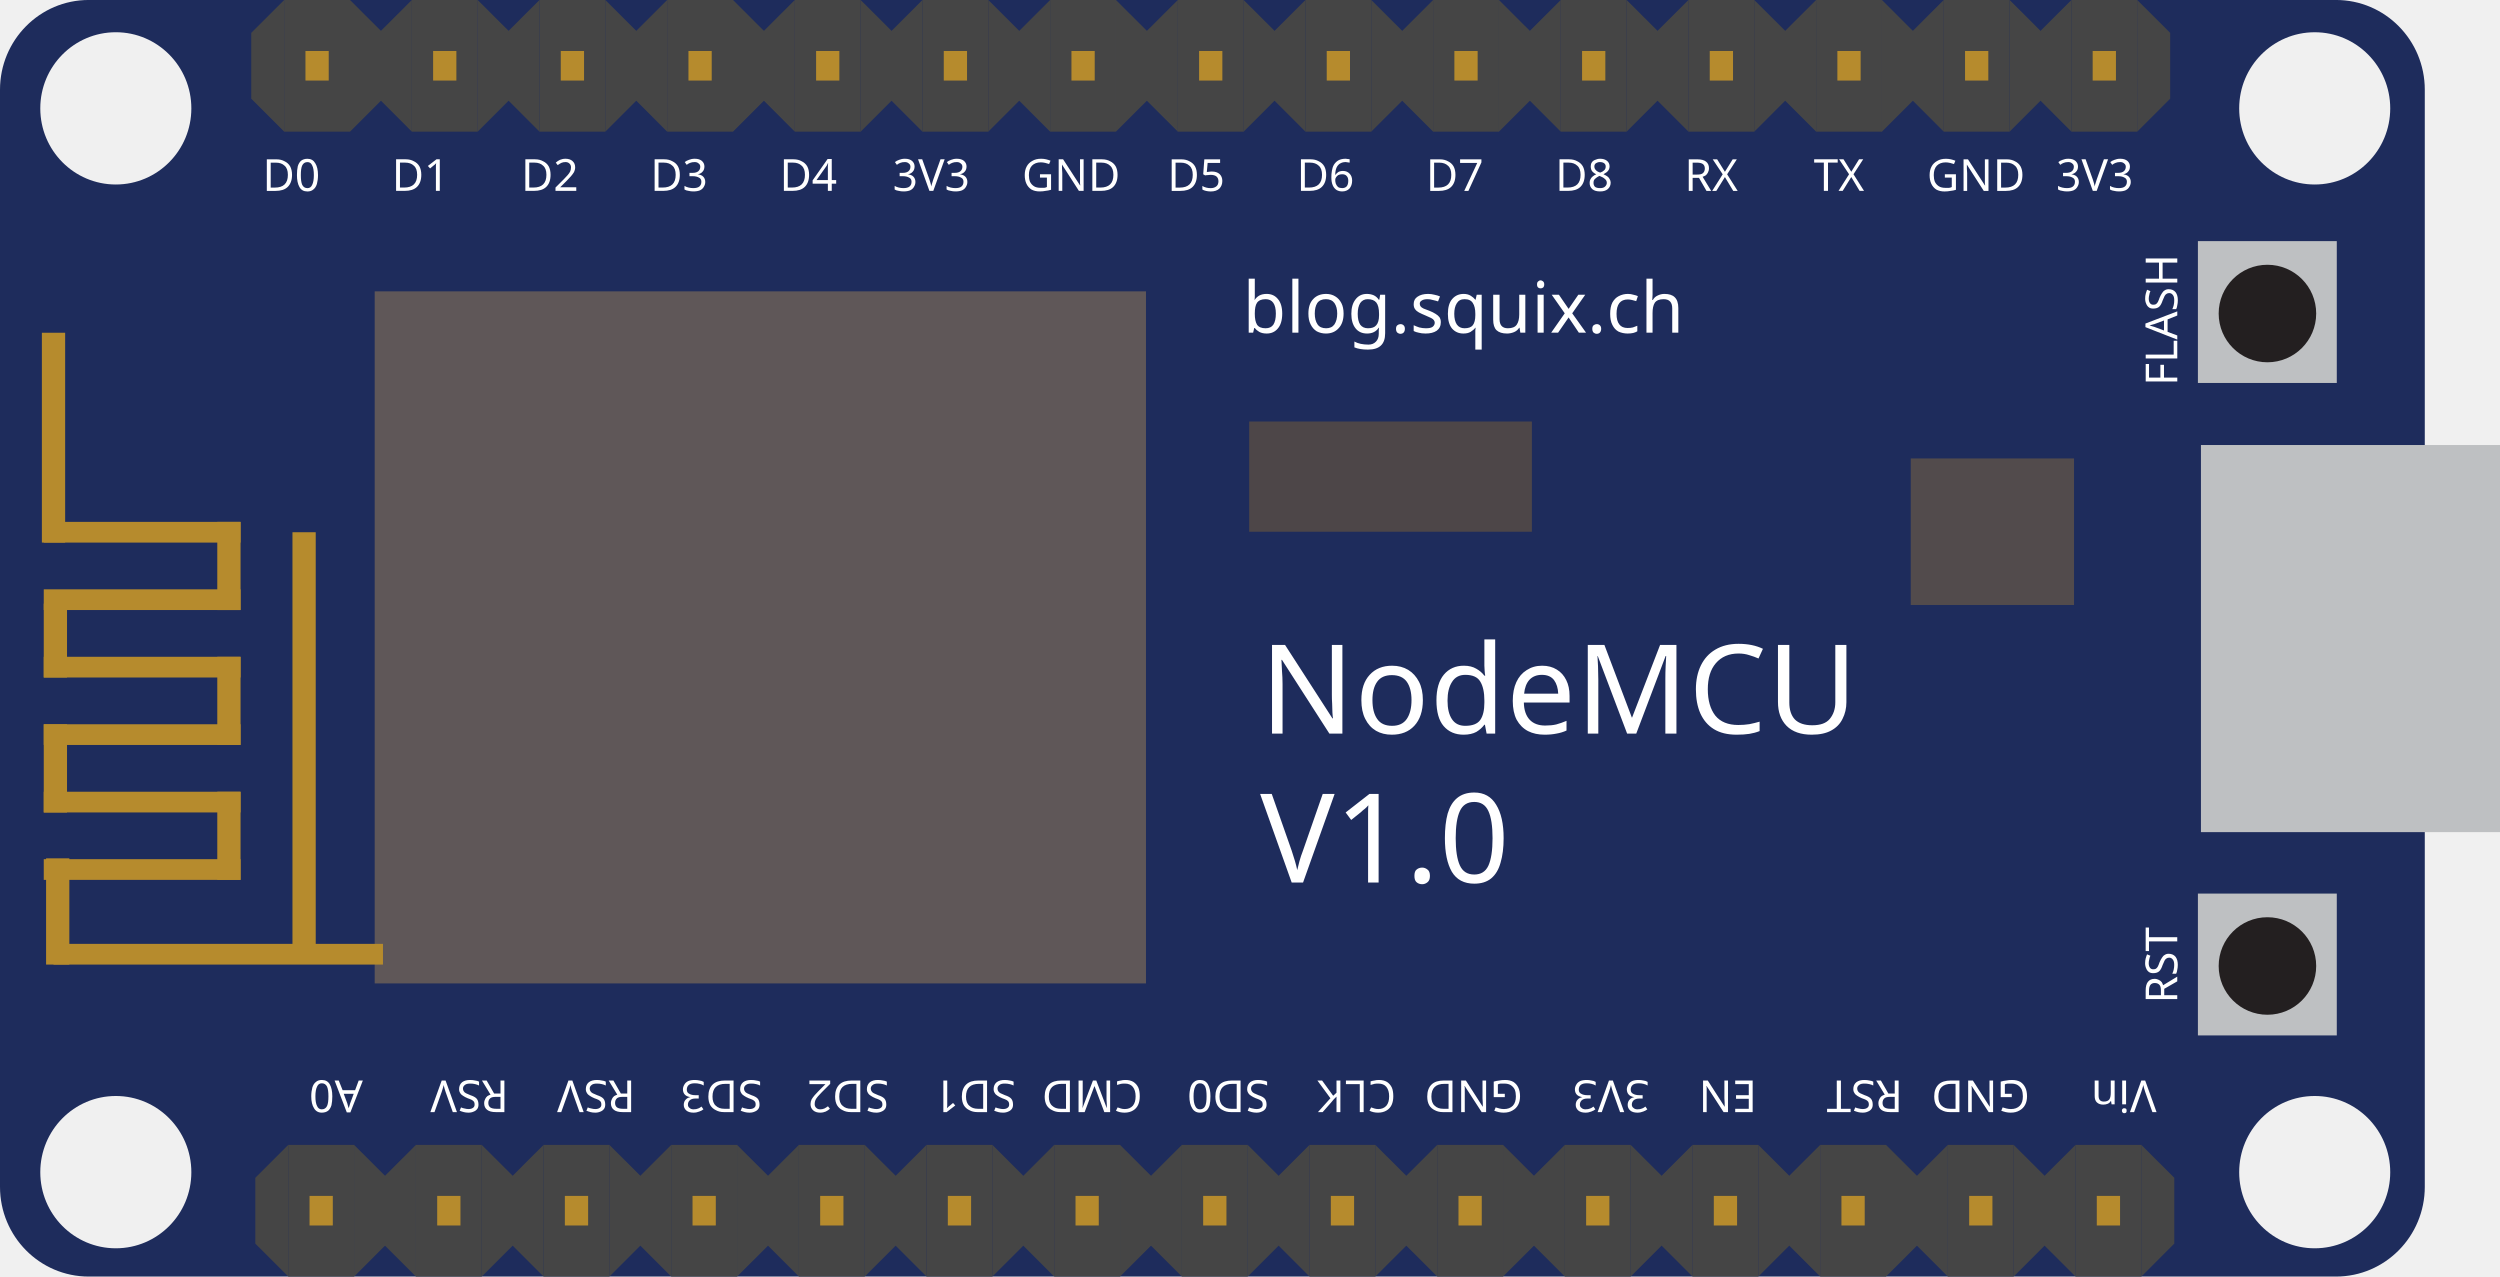
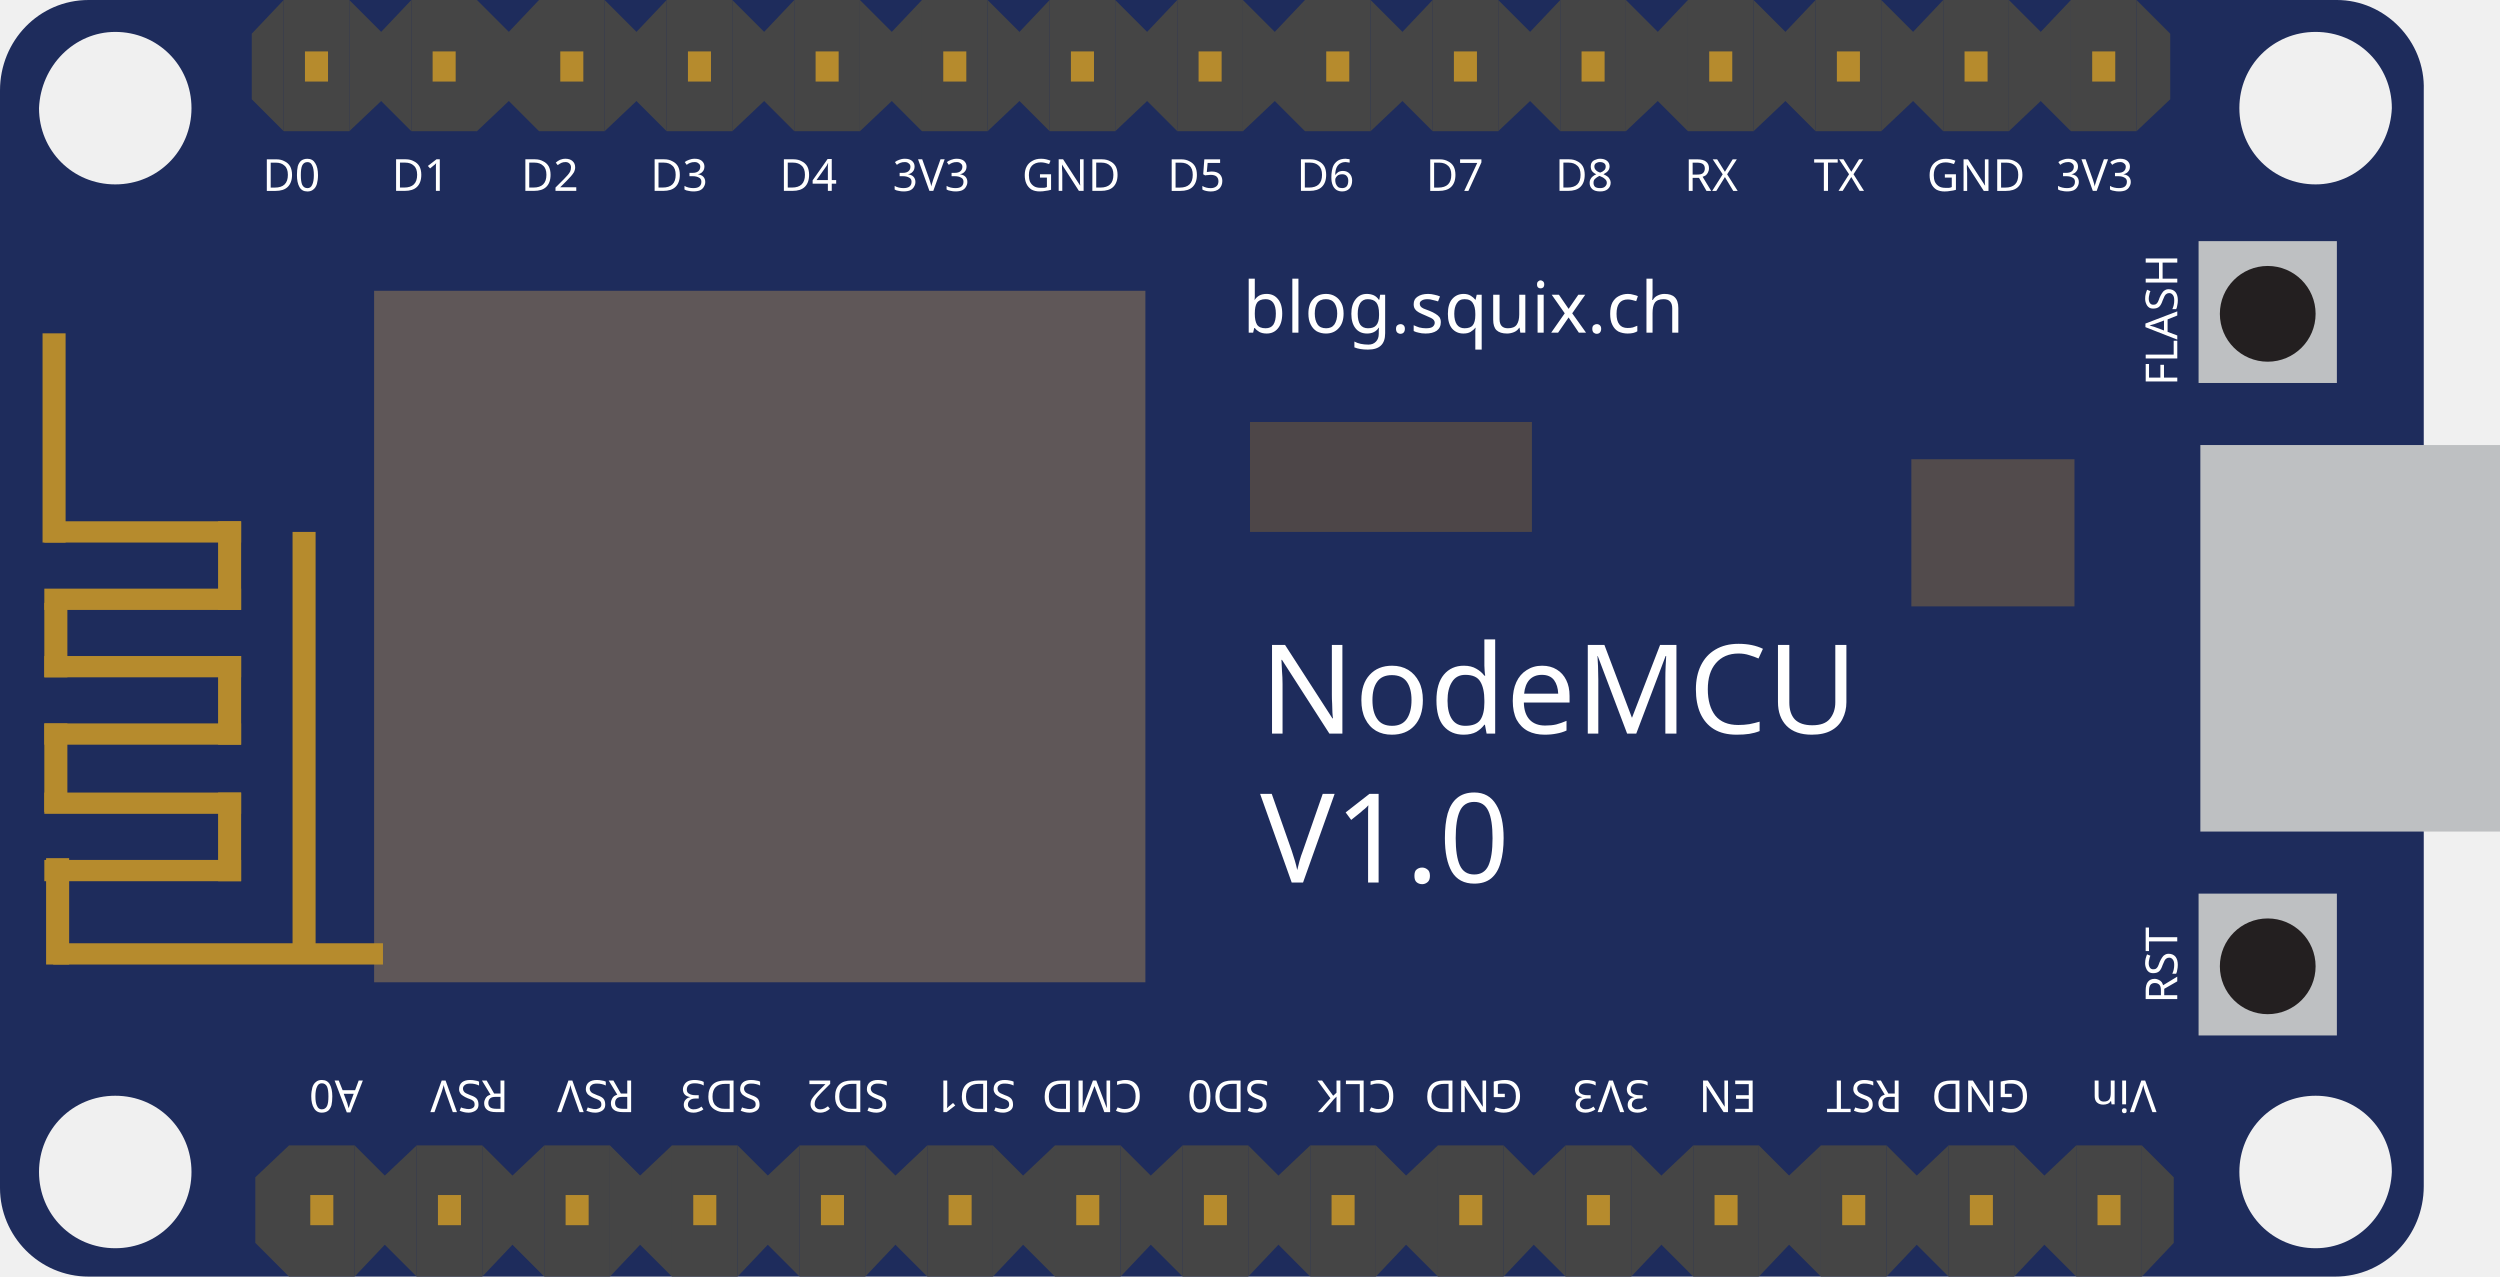
- <svg xmlns="http://www.w3.org/2000/svg" version="1.1" id="Layer_1" x="0px" y="0px" width="141px" height="72px" viewBox="0 0 141 72" enable-background="new 0 0 141 72" xml:space="preserve">
+ <svg xmlns="http://www.w3.org/2000/svg" version="1.1" id="Layer_1" x="0px" y="0px" viewBox="0 0 141 72" style="enable-background:new 0 0 141 72;" xml:space="preserve">
+   <style type="text/css">
+ 	.st0{fill:#1E2C5C;}
+ 	.st1{fill:#454545;}
+ 	.st2{fill:#B68B2D;}
+ 	.st3{fill:#FFFFFF;}
+ 	.st4{font-family:'ArialMT';}
+ 	.st5{font-size:2.5px;}
+ 	.st6{fill:#BEC0C2;}
+ 	.st7{fill:#231F20;}
+ 	.st8{fill:#5F5758;}
+ 	.st9{fill:#524B4C;}
+ 	.st10{fill:#4D4648;}
+ 	.st11{font-size:7px;}
+ 	.st12{font-size:4px;}
+ </style>
  <g>
-     <path fill="#1E2C5C" d="M131.751-0.001H5.004C2.24-0.001,0,2.265,0,5.062v61.874c0,2.795,2.24,5.062,5.004,5.062h126.747   c2.765,0,5.007-2.268,5.007-5.062V5.061C136.758,2.265,134.516-0.001,131.751-0.001z M6.533,1.818c2.352,0,4.259,1.924,4.259,4.295   c0,2.37-1.905,4.293-4.259,4.293c-2.355,0-4.261-1.922-4.261-4.293C2.272,3.743,4.178,1.818,6.533,1.818z M6.533,70.404   c-2.355,0-4.261-1.92-4.261-4.291c0-2.373,1.905-4.299,4.261-4.299c2.352,0,4.259,1.926,4.259,4.299   C10.792,68.484,8.885,70.404,6.533,70.404z M130.55,70.404c-2.354,0-4.26-1.92-4.26-4.291c0-2.373,1.905-4.299,4.26-4.299   c2.353,0,4.259,1.926,4.259,4.299C134.809,68.484,132.902,70.404,130.55,70.404z M130.55,10.406c-2.354,0-4.26-1.923-4.26-4.293   c0-2.37,1.905-4.294,4.26-4.294c2.353,0,4.259,1.923,4.259,4.294C134.809,8.482,132.902,10.406,130.55,10.406z" />
-     <rect x="16.258" y="64.572" fill="#454545" width="3.713" height="7.428" />
-     <polygon fill="#454545" points="14.4,66.428 16.258,64.572 16.258,71.998 14.4,70.141  " />
-     <polygon fill="#454545" points="19.97,64.572 21.829,66.428 21.829,70.141 19.97,71.998  " />
-     <rect x="17.458" y="67.449" fill="#B68B2D" width="1.312" height="1.668" />
-     <rect x="23.458" y="64.572" fill="#454545" width="3.713" height="7.428" />
-     <polygon fill="#454545" points="21.6,66.428 23.458,64.572 23.458,71.998 21.6,70.141  " />
-     <polygon fill="#454545" points="27.17,64.572 29.029,66.428 29.029,70.141 27.17,71.998  " />
-     <rect x="24.658" y="67.449" fill="#B68B2D" width="1.312" height="1.668" />
-     <rect x="30.658" y="64.572" fill="#454545" width="3.713" height="7.428" />
-     <polygon fill="#454545" points="28.8,66.428 30.658,64.572 30.658,71.998 28.8,70.141  " />
-     <polygon fill="#454545" points="34.37,64.572 36.229,66.428 36.229,70.141 34.37,71.998  " />
-     <rect x="31.858" y="67.449" fill="#B68B2D" width="1.312" height="1.668" />
-     <rect x="37.858" y="64.572" fill="#454545" width="3.713" height="7.428" />
-     <polygon fill="#454545" points="36,66.428 37.858,64.572 37.858,71.998 36,70.141  " />
-     <polygon fill="#454545" points="41.57,64.572 43.429,66.428 43.429,70.141 41.57,71.998  " />
-     <rect x="39.059" y="67.449" fill="#B68B2D" width="1.312" height="1.668" />
-     <rect x="45.058" y="64.572" fill="#454545" width="3.713" height="7.428" />
-     <polygon fill="#454545" points="43.2,66.428 45.058,64.572 45.058,71.998 43.2,70.141  " />
-     <polygon fill="#454545" points="48.77,64.572 50.629,66.428 50.629,70.141 48.77,71.998  " />
-     <rect x="46.258" y="67.449" fill="#B68B2D" width="1.312" height="1.668" />
-     <rect x="52.258" y="64.572" fill="#454545" width="3.713" height="7.428" />
-     <polygon fill="#454545" points="50.4,66.428 52.258,64.572 52.258,71.998 50.4,70.141  " />
-     <polygon fill="#454545" points="55.97,64.572 57.829,66.428 57.829,70.141 55.97,71.998  " />
-     <rect x="53.458" y="67.449" fill="#B68B2D" width="1.312" height="1.668" />
-     <rect x="59.458" y="64.572" fill="#454545" width="3.713" height="7.428" />
-     <polygon fill="#454545" points="57.601,66.428 59.458,64.572 59.458,71.998 57.601,70.141  " />
-     <polygon fill="#454545" points="63.17,64.572 65.029,66.428 65.029,70.141 63.17,71.998  " />
-     <rect x="60.659" y="67.449" fill="#B68B2D" width="1.312" height="1.668" />
-     <rect x="66.659" y="64.572" fill="#454545" width="3.713" height="7.428" />
-     <polygon fill="#454545" points="64.801,66.428 66.659,64.572 66.659,71.998 64.801,70.141  " />
-     <polygon fill="#454545" points="70.371,64.572 72.229,66.428 72.229,70.141 70.371,71.998  " />
-     <rect x="67.859" y="67.449" fill="#B68B2D" width="1.312" height="1.668" />
-     <rect x="73.857" y="64.572" fill="#454545" width="3.713" height="7.428" />
-     <polygon fill="#454545" points="72,66.428 73.857,64.572 73.857,71.998 72,70.141  " />
-     <polygon fill="#454545" points="77.568,64.572 79.43,66.428 79.43,70.141 77.568,71.998  " />
-     <rect x="75.059" y="67.449" fill="#B68B2D" width="1.312" height="1.668" />
-     <rect x="81.059" y="64.572" fill="#454545" width="3.713" height="7.428" />
-     <polygon fill="#454545" points="79.2,66.428 81.059,64.572 81.059,71.998 79.2,70.141  " />
-     <polygon fill="#454545" points="84.771,64.572 86.63,66.428 86.63,70.141 84.771,71.998  " />
-     <rect x="82.259" y="67.449" fill="#B68B2D" width="1.312" height="1.668" />
-     <rect x="88.259" y="64.572" fill="#454545" width="3.714" height="7.428" />
-     <polygon fill="#454545" points="86.4,66.428 88.259,64.572 88.259,71.998 86.4,70.141  " />
-     <polygon fill="#454545" points="91.971,64.572 93.829,66.428 93.829,70.141 91.971,71.998  " />
-     <rect x="89.458" y="67.449" fill="#B68B2D" width="1.312" height="1.668" />
-     <rect x="95.458" y="64.572" fill="#454545" width="3.713" height="7.428" />
-     <polygon fill="#454545" points="93.602,66.428 95.458,64.572 95.458,71.998 93.602,70.141  " />
-     <polygon fill="#454545" points="99.171,64.572 101.029,66.428 101.029,70.141 99.171,71.998  " />
-     <rect x="96.659" y="67.449" fill="#B68B2D" width="1.312" height="1.668" />
-     <rect x="102.659" y="64.572" fill="#454545" width="3.713" height="7.428" />
-     <polygon fill="#454545" points="100.8,66.428 102.659,64.572 102.659,71.998 100.8,70.141  " />
-     <polygon fill="#454545" points="106.37,64.572 108.229,66.428 108.229,70.141 106.37,71.998  " />
-     <rect x="103.857" y="67.449" fill="#B68B2D" width="1.312" height="1.668" />
-     <rect x="109.857" y="64.572" fill="#454545" width="3.713" height="7.428" />
-     <polygon fill="#454545" points="108.001,66.428 109.857,64.572 109.857,71.998 108.001,70.141  " />
-     <polygon fill="#454545" points="113.57,64.572 115.43,66.428 115.43,70.141 113.57,71.998  " />
-     <rect x="111.061" y="67.449" fill="#B68B2D" width="1.312" height="1.668" />
-     <rect x="117.061" y="64.572" fill="#454545" width="3.713" height="7.428" />
-     <polygon fill="#454545" points="115.2,66.428 117.061,64.572 117.061,71.998 115.2,70.141  " />
-     <polygon fill="#454545" points="120.771,64.572 122.63,66.428 122.63,70.141 120.771,71.998  " />
-     <rect x="118.259" y="67.449" fill="#B68B2D" width="1.312" height="1.668" />
-     <rect x="16.028" y="-0.001" fill="#454545" width="3.713" height="7.427" />
-     <polygon fill="#454545" points="14.17,1.854 16.028,-0.001 16.028,7.425 14.17,5.566  " />
-     <polygon fill="#454545" points="19.74,-0.001 21.599,1.854 21.599,5.566 19.74,7.425  " />
-     <rect x="17.228" y="2.875" fill="#B68B2D" width="1.312" height="1.668" />
-     <rect x="23.228" y="-0.001" fill="#454545" width="3.713" height="7.427" />
-     <polygon fill="#454545" points="21.37,1.854 23.228,-0.001 23.228,7.425 21.37,5.566  " />
-     <polygon fill="#454545" points="26.94,-0.001 28.799,1.854 28.799,5.566 26.94,7.425  " />
-     <rect x="24.428" y="2.875" fill="#B68B2D" width="1.312" height="1.668" />
-     <rect x="30.428" y="-0.001" fill="#454545" width="3.713" height="7.427" />
-     <polygon fill="#454545" points="28.57,1.854 30.428,-0.001 30.428,7.425 28.57,5.566  " />
-     <polygon fill="#454545" points="34.14,-0.001 35.999,1.854 35.999,5.566 34.14,7.425  " />
-     <rect x="31.628" y="2.875" fill="#B68B2D" width="1.312" height="1.668" />
-     <rect x="37.628" y="-0.001" fill="#454545" width="3.713" height="7.427" />
-     <polygon fill="#454545" points="35.771,1.854 37.628,-0.001 37.628,7.425 35.771,5.566  " />
-     <polygon fill="#454545" points="41.34,-0.001 43.199,1.854 43.199,5.566 41.34,7.425  " />
-     <rect x="38.829" y="2.875" fill="#B68B2D" width="1.312" height="1.668" />
-     <rect x="44.828" y="-0.001" fill="#454545" width="3.713" height="7.427" />
-     <polygon fill="#454545" points="42.97,1.854 44.828,-0.001 44.828,7.425 42.97,5.566  " />
-     <polygon fill="#454545" points="48.54,-0.001 50.399,1.854 50.399,5.566 48.54,7.425  " />
-     <rect x="46.028" y="2.875" fill="#B68B2D" width="1.312" height="1.668" />
-     <rect x="52.028" y="-0.001" fill="#454545" width="3.713" height="7.427" />
-     <polygon fill="#454545" points="50.17,1.854 52.028,-0.001 52.028,7.425 50.17,5.566  " />
-     <polygon fill="#454545" points="55.74,-0.001 57.599,1.854 57.599,5.566 55.74,7.425  " />
-     <rect x="53.229" y="2.875" fill="#B68B2D" width="1.312" height="1.668" />
-     <rect x="59.229" y="-0.001" fill="#454545" width="3.712" height="7.427" />
-     <polygon fill="#454545" points="57.371,1.854 59.229,-0.001 59.229,7.425 57.371,5.566  " />
-     <polygon fill="#454545" points="62.939,-0.001 64.799,1.854 64.799,5.566 62.939,7.425  " />
-     <rect x="60.43" y="2.875" fill="#B68B2D" width="1.312" height="1.668" />
-     <rect x="66.43" y="-0.001" fill="#454545" width="3.713" height="7.427" />
-     <polygon fill="#454545" points="64.57,1.854 66.43,-0.001 66.43,7.425 64.57,5.566  " />
-     <polygon fill="#454545" points="70.141,-0.001 71.999,1.854 71.999,5.566 70.141,7.425  " />
-     <rect x="67.629" y="2.875" fill="#B68B2D" width="1.312" height="1.668" />
-     <rect x="73.628" y="-0.001" fill="#454545" width="3.713" height="7.427" />
-     <polygon fill="#454545" points="71.771,1.854 73.628,-0.001 73.628,7.425 71.771,5.566  " />
-     <polygon fill="#454545" points="77.34,-0.001 79.197,1.854 79.197,5.566 77.34,7.425  " />
-     <rect x="74.828" y="2.875" fill="#B68B2D" width="1.312" height="1.668" />
-     <rect x="80.828" y="-0.001" fill="#454545" width="3.713" height="7.427" />
-     <polygon fill="#454545" points="78.971,1.854 80.828,-0.001 80.828,7.425 78.971,5.566  " />
-     <polygon fill="#454545" points="84.54,-0.001 86.398,1.854 86.398,5.566 84.54,7.425  " />
-     <rect x="82.027" y="2.875" fill="#B68B2D" width="1.312" height="1.668" />
-     <rect x="88.027" y="-0.001" fill="#454545" width="3.714" height="7.427" />
-     <polygon fill="#454545" points="86.171,1.854 88.027,-0.001 88.027,7.425 86.171,5.566  " />
-     <polygon fill="#454545" points="91.74,-0.001 93.6,1.854 93.6,5.566 91.74,7.425  " />
-     <rect x="89.229" y="2.875" fill="#B68B2D" width="1.312" height="1.668" />
-     <rect x="95.229" y="-0.001" fill="#454545" width="3.713" height="7.427" />
-     <polygon fill="#454545" points="93.37,1.854 95.229,-0.001 95.229,7.425 93.37,5.566  " />
-     <polygon fill="#454545" points="98.939,-0.001 100.8,1.854 100.8,5.566 98.939,7.425  " />
-     <rect x="96.43" y="2.875" fill="#B68B2D" width="1.312" height="1.668" />
-     <rect x="102.43" y="-0.001" fill="#454545" width="3.713" height="7.427" />
-     <polygon fill="#454545" points="100.57,1.854 102.43,-0.001 102.43,7.425 100.57,5.566  " />
-     <polygon fill="#454545" points="106.141,-0.001 107.999,1.854 107.999,5.566 106.141,7.425  " />
-     <rect x="103.628" y="2.875" fill="#B68B2D" width="1.312" height="1.668" />
-     <rect x="109.628" y="-0.001" fill="#454545" width="3.713" height="7.427" />
-     <polygon fill="#454545" points="107.771,1.854 109.628,-0.001 109.628,7.425 107.771,5.566  " />
-     <polygon fill="#454545" points="113.341,-0.001 115.199,1.854 115.199,5.566 113.341,7.425  " />
-     <rect x="110.829" y="2.875" fill="#B68B2D" width="1.312" height="1.668" />
-     <rect x="116.829" y="-0.001" fill="#454545" width="3.713" height="7.427" />
-     <polygon fill="#454545" points="114.971,1.854 116.829,-0.001 116.829,7.425 114.971,5.566  " />
-     <polygon fill="#454545" points="120.54,-0.001 122.398,1.854 122.398,5.566 120.54,7.425  " />
-     <rect x="118.027" y="2.875" fill="#B68B2D" width="1.312" height="1.668" />
-     <text transform="matrix(1 0 0 1 14.7988 10.7676)" fill="#FFFFFF" font-family="'OCRA'" font-size="2.5">D0</text>
-     <text transform="matrix(1 0 0 1 22.0894 10.7656)" fill="#FFFFFF" font-family="'OCRA'" font-size="2.5">D1</text>
-     <text transform="matrix(1 0 0 1 29.3804 10.7656)" fill="#FFFFFF" font-family="'OCRA'" font-size="2.5">D2</text>
-     <text transform="matrix(1 0 0 1 36.6709 10.7656)" fill="#FFFFFF" font-family="'OCRA'" font-size="2.5">D3</text>
-     <text transform="matrix(1 0 0 1 43.9614 10.7656)" fill="#FFFFFF" font-family="'OCRA'" font-size="2.5">D4</text>
-     <text transform="matrix(1 0 0 1 50.3486 10.7656)" fill="#FFFFFF" font-family="'OCRA'" font-size="2.5">3V3</text>
-     <text transform="matrix(1 0 0 1 57.6392 10.7656)" fill="#FFFFFF" font-family="'OCRA'" font-size="2.5">GND</text>
-     <text transform="matrix(1 0 0 1 65.8335 10.7676)" fill="#FFFFFF" font-family="'OCRA'" font-size="2.5">D5</text>
-     <text transform="matrix(1 0 0 1 73.124 10.7656)" fill="#FFFFFF" font-family="'OCRA'" font-size="2.5">D6</text>
-     <text transform="matrix(1 0 0 1 80.415 10.7676)" fill="#FFFFFF" font-family="'OCRA'" font-size="2.5">D7</text>
-     <text transform="matrix(1 0 0 1 87.7061 10.7656)" fill="#FFFFFF" font-family="'OCRA'" font-size="2.5">D8</text>
-     <text transform="matrix(1 0 0 1 94.9961 10.7676)" fill="#FFFFFF" font-family="'OCRA'" font-size="2.5">RX</text>
-     <text transform="matrix(1 0 0 1 102.2871 10.7656)" fill="#FFFFFF" font-family="'OCRA'" font-size="2.5">TX</text>
-     <text transform="matrix(1 0 0 1 108.6738 10.7676)" fill="#FFFFFF" font-family="'OCRA'" font-size="2.5">GND</text>
-     <text transform="matrix(1 0 0 1 115.9648 10.7656)" fill="#FFFFFF" font-family="'OCRA'" font-size="2.5">3V3</text>
-     <text transform="matrix(-1 0 0 -1 121.6289 60.9414)" fill="#FFFFFF" font-family="'OCRA'" font-size="2.5">Vin</text>
-     <text transform="matrix(-1 0 0 -1 114.4805 60.9414)" fill="#FFFFFF" font-family="'OCRA'" font-size="2.5">GND</text>
-     <text transform="matrix(-1 0 0 -1 107.332 60.9414)" fill="#FFFFFF" font-family="'OCRA'" font-size="2.5">RST</text>
-     <text transform="matrix(-1 0 0 -1 99.0996 60.9414)" fill="#FFFFFF" font-family="'OCRA'" font-size="2.5">EN</text>
-     <text transform="matrix(-1 0 0 -1 93.0352 60.9414)" fill="#FFFFFF" font-family="'OCRA'" font-size="2.5">3V3</text>
-     <text transform="matrix(-1 0 0 -1 85.8867 60.9414)" fill="#FFFFFF" font-family="'OCRA'" font-size="2.5">GND</text>
-     <text transform="matrix(-1 0 0 -1 78.7383 60.9414)" fill="#FFFFFF" font-family="'OCRA'" font-size="2.5">CLK</text>
-     <text transform="matrix(-1 0 0 -1 71.5898 60.9414)" fill="#FFFFFF" font-family="'OCRA'" font-size="2.5">SD0</text>
-     <text transform="matrix(-1 0 0 -1 64.4395 60.9414)" fill="#FFFFFF" font-family="'OCRA'" font-size="2.5">CMD</text>
-     <text transform="matrix(-1 0 0 -1 57.291 60.9414)" fill="#FFFFFF" font-family="'OCRA'" font-size="2.5">SD1</text>
-     <text transform="matrix(-1 0 0 -1 50.1426 60.9414)" fill="#FFFFFF" font-family="'OCRA'" font-size="2.5">SD2</text>
-     <text transform="matrix(-1 0 0 -1 42.9941 60.9414)" fill="#FFFFFF" font-family="'OCRA'" font-size="2.5">SD3</text>
-     <text transform="matrix(-1 0 0 -1 35.8457 60.9414)" fill="#FFFFFF" font-family="'OCRA'" font-size="2.5">RSV</text>
-     <text transform="matrix(-1 0 0 -1 28.6973 60.9414)" fill="#FFFFFF" font-family="'OCRA'" font-size="2.5">RSV</text>
-     <text transform="matrix(-1 0 0 -1 20.4648 60.9414)" fill="#FFFFFF" font-family="'OCRA'" font-size="2.5">A0</text>
-     <rect x="124.133" y="25.099" fill="#BEC0C2" width="17.333" height="21.833" />
-     <rect x="123.962" y="13.599" fill="#BEC0C2" width="7.833" height="8" />
-     <circle fill="#231F20" cx="127.883" cy="17.683" r="2.75" />
-     <rect x="123.962" y="50.398" fill="#BEC0C2" width="7.833" height="8" />
-     <circle fill="#231F20" cx="127.883" cy="54.482" r="2.75" />
-     <text transform="matrix(4.489659e-11 -1 1 4.489659e-11 122.7988 21.7637)" fill="#FFFFFF" font-family="'OCRA'" font-size="2.5">FLASH</text>
-     <text transform="matrix(4.489659e-11 -1 1 4.489659e-11 122.7969 56.5977)" fill="#FFFFFF" font-family="'OCRA'" font-size="2.5">RST</text>
-     <rect x="21.133" y="16.432" fill="#5F5758" width="43.5" height="39.033" />
-     <rect x="2.362" y="18.767" fill="#B68B2D" width="1.312" height="11.834" />
-     <rect x="2.468" y="29.434" fill="#B68B2D" width="11.099" height="1.168" />
-     <rect x="2.468" y="33.238" fill="#B68B2D" width="11.099" height="1.168" />
-     <rect x="2.468" y="37.043" fill="#B68B2D" width="11.099" height="1.168" />
-     <rect x="2.468" y="40.848" fill="#B68B2D" width="11.099" height="1.168" />
-     <rect x="2.468" y="44.654" fill="#B68B2D" width="11.099" height="1.168" />
-     <rect x="2.468" y="48.457" fill="#B68B2D" width="11.099" height="1.168" />
-     <rect x="12.255" y="29.434" fill="#B68B2D" width="1.312" height="4.973" />
-     <rect x="2.468" y="34.043" fill="#B68B2D" width="1.312" height="4.168" />
-     <rect x="12.255" y="37.043" fill="#B68B2D" width="1.312" height="4.973" />
-     <rect x="2.468" y="40.848" fill="#B68B2D" width="1.312" height="4.976" />
-     <rect x="12.255" y="44.654" fill="#B68B2D" width="1.312" height="4.973" />
-     <rect x="2.599" y="48.41" fill="#B68B2D" width="1.312" height="5.992" />
-     <rect x="3.018" y="53.234" fill="#B68B2D" width="18.582" height="1.168" />
-     <rect x="16.495" y="30.018" fill="#B68B2D" width="1.312" height="24.312" />
-     <rect x="107.766" y="25.857" fill="#524B4C" width="9.209" height="8.264" />
-     <rect x="70.453" y="23.773" fill="#4D4648" width="15.945" height="6.217" />
+     <g>
+       <path class="st0" d="M131.8,0H5C2.2,0,0,2.3,0,5.1v61.9C0,69.7,2.2,72,5,72h126.7c2.8,0,5-2.3,5-5.1V5.1    C136.8,2.3,134.5,0,131.8,0z M6.5,1.8c2.4,0,4.3,1.9,4.3,4.3c0,2.4-1.9,4.3-4.3,4.3c-2.4,0-4.3-1.9-4.3-4.3    C2.3,3.7,4.2,1.8,6.5,1.8z M6.5,70.4c-2.4,0-4.3-1.9-4.3-4.3c0-2.4,1.9-4.3,4.3-4.3c2.4,0,4.3,1.9,4.3,4.3    C10.8,68.5,8.9,70.4,6.5,70.4z M130.6,70.4c-2.4,0-4.3-1.9-4.3-4.3c0-2.4,1.9-4.3,4.3-4.3c2.4,0,4.3,1.9,4.3,4.3    C134.8,68.5,132.9,70.4,130.6,70.4z M130.6,10.4c-2.4,0-4.3-1.9-4.3-4.3s1.9-4.3,4.3-4.3c2.4,0,4.3,1.9,4.3,4.3    C134.8,8.5,132.9,10.4,130.6,10.4z" />
+       <rect x="16.3" y="64.6" class="st1" width="3.7" height="7.4" />
+       <polygon class="st1" points="14.4,66.4 16.3,64.6 16.3,72 14.4,70.1   " />
+       <polygon class="st1" points="20,64.6 21.8,66.4 21.8,70.1 20,72   " />
+       <rect x="17.5" y="67.4" class="st2" width="1.3" height="1.7" />
+       <rect x="23.5" y="64.6" class="st1" width="3.7" height="7.4" />
+       <polygon class="st1" points="21.6,66.4 23.5,64.6 23.5,72 21.6,70.1   " />
+       <polygon class="st1" points="27.2,64.6 29,66.4 29,70.1 27.2,72   " />
+       <rect x="24.7" y="67.4" class="st2" width="1.3" height="1.7" />
+       <rect x="30.7" y="64.6" class="st1" width="3.7" height="7.4" />
+       <polygon class="st1" points="28.8,66.4 30.7,64.6 30.7,72 28.8,70.1   " />
+       <polygon class="st1" points="34.4,64.6 36.2,66.4 36.2,70.1 34.4,72   " />
+       <rect x="31.9" y="67.4" class="st2" width="1.3" height="1.7" />
+       <rect x="37.9" y="64.6" class="st1" width="3.7" height="7.4" />
+       <polygon class="st1" points="36,66.4 37.9,64.6 37.9,72 36,70.1   " />
+       <polygon class="st1" points="41.6,64.6 43.4,66.4 43.4,70.1 41.6,72   " />
+       <rect x="39.1" y="67.4" class="st2" width="1.3" height="1.7" />
+       <rect x="45.1" y="64.6" class="st1" width="3.7" height="7.4" />
+       <polygon class="st1" points="43.2,66.4 45.1,64.6 45.1,72 43.2,70.1   " />
+       <polygon class="st1" points="48.8,64.6 50.6,66.4 50.6,70.1 48.8,72   " />
+       <rect x="46.3" y="67.4" class="st2" width="1.3" height="1.7" />
+       <rect x="52.3" y="64.6" class="st1" width="3.7" height="7.4" />
+       <polygon class="st1" points="50.4,66.4 52.3,64.6 52.3,72 50.4,70.1   " />
+       <polygon class="st1" points="56,64.6 57.8,66.4 57.8,70.1 56,72   " />
+       <rect x="53.5" y="67.4" class="st2" width="1.3" height="1.7" />
+       <rect x="59.5" y="64.6" class="st1" width="3.7" height="7.4" />
+       <polygon class="st1" points="57.6,66.4 59.5,64.6 59.5,72 57.6,70.1   " />
+       <polygon class="st1" points="63.2,64.6 65,66.4 65,70.1 63.2,72   " />
+       <rect x="60.7" y="67.4" class="st2" width="1.3" height="1.7" />
+       <rect x="66.7" y="64.6" class="st1" width="3.7" height="7.4" />
+       <polygon class="st1" points="64.8,66.4 66.7,64.6 66.7,72 64.8,70.1   " />
+       <polygon class="st1" points="70.4,64.6 72.2,66.4 72.2,70.1 70.4,72   " />
+       <rect x="67.9" y="67.4" class="st2" width="1.3" height="1.7" />
+       <rect x="73.9" y="64.6" class="st1" width="3.7" height="7.4" />
+       <polygon class="st1" points="72,66.4 73.9,64.6 73.9,72 72,70.1   " />
+       <polygon class="st1" points="77.6,64.6 79.4,66.4 79.4,70.1 77.6,72   " />
+       <rect x="75.1" y="67.4" class="st2" width="1.3" height="1.7" />
+       <rect x="81.1" y="64.6" class="st1" width="3.7" height="7.4" />
+       <polygon class="st1" points="79.2,66.4 81.1,64.6 81.1,72 79.2,70.1   " />
+       <polygon class="st1" points="84.8,64.6 86.6,66.4 86.6,70.1 84.8,72   " />
+       <rect x="82.3" y="67.4" class="st2" width="1.3" height="1.7" />
+       <rect x="88.3" y="64.6" class="st1" width="3.7" height="7.4" />
+       <polygon class="st1" points="86.4,66.4 88.3,64.6 88.3,72 86.4,70.1   " />
+       <polygon class="st1" points="92,64.6 93.8,66.4 93.8,70.1 92,72   " />
+       <rect x="89.5" y="67.4" class="st2" width="1.3" height="1.7" />
+       <rect x="95.5" y="64.6" class="st1" width="3.7" height="7.4" />
+       <polygon class="st1" points="93.6,66.4 95.5,64.6 95.5,72 93.6,70.1   " />
+       <polygon class="st1" points="99.2,64.6 101,66.4 101,70.1 99.2,72   " />
+       <rect x="96.7" y="67.4" class="st2" width="1.3" height="1.7" />
+       <rect x="102.7" y="64.6" class="st1" width="3.7" height="7.4" />
+       <polygon class="st1" points="100.8,66.4 102.7,64.6 102.7,72 100.8,70.1   " />
+       <polygon class="st1" points="106.4,64.6 108.2,66.4 108.2,70.1 106.4,72   " />
+       <rect x="103.9" y="67.4" class="st2" width="1.3" height="1.7" />
+       <rect x="109.9" y="64.6" class="st1" width="3.7" height="7.4" />
+       <polygon class="st1" points="108,66.4 109.9,64.6 109.9,72 108,70.1   " />
+       <polygon class="st1" points="113.6,64.6 115.4,66.4 115.4,70.1 113.6,72   " />
+       <rect x="111.1" y="67.4" class="st2" width="1.3" height="1.7" />
+       <rect x="117.1" y="64.6" class="st1" width="3.7" height="7.4" />
+       <polygon class="st1" points="115.2,66.4 117.1,64.6 117.1,72 115.2,70.1   " />
+       <polygon class="st1" points="120.8,64.6 122.6,66.4 122.6,70.1 120.8,72   " />
+       <rect x="118.3" y="67.4" class="st2" width="1.3" height="1.7" />
+       <rect x="16" y="0" class="st1" width="3.7" height="7.4" />
+       <polygon class="st1" points="14.2,1.9 16,0 16,7.4 14.2,5.6   " />
+       <polygon class="st1" points="19.7,0 21.6,1.9 21.6,5.6 19.7,7.4   " />
+       <rect x="17.2" y="2.9" class="st2" width="1.3" height="1.7" />
+       <rect x="23.2" y="0" class="st1" width="3.7" height="7.4" />
+       <polygon class="st1" points="21.4,1.9 23.2,0 23.2,7.4 21.4,5.6   " />
+       <polygon class="st1" points="26.9,0 28.8,1.9 28.8,5.6 26.9,7.4   " />
+       <rect x="24.4" y="2.9" class="st2" width="1.3" height="1.7" />
+       <rect x="30.4" y="0" class="st1" width="3.7" height="7.4" />
+       <polygon class="st1" points="28.6,1.9 30.4,0 30.4,7.4 28.6,5.6   " />
+       <polygon class="st1" points="34.1,0 36,1.9 36,5.6 34.1,7.4   " />
+       <rect x="31.6" y="2.9" class="st2" width="1.3" height="1.7" />
+       <rect x="37.6" y="0" class="st1" width="3.7" height="7.4" />
+       <polygon class="st1" points="35.8,1.9 37.6,0 37.6,7.4 35.8,5.6   " />
+       <polygon class="st1" points="41.3,0 43.2,1.9 43.2,5.6 41.3,7.4   " />
+       <rect x="38.8" y="2.9" class="st2" width="1.3" height="1.7" />
+       <rect x="44.8" y="0" class="st1" width="3.7" height="7.4" />
+       <polygon class="st1" points="43,1.9 44.8,0 44.8,7.4 43,5.6   " />
+       <polygon class="st1" points="48.5,0 50.4,1.9 50.4,5.6 48.5,7.4   " />
+       <rect x="46" y="2.9" class="st2" width="1.3" height="1.7" />
+       <rect x="52" y="0" class="st1" width="3.7" height="7.4" />
+       <polygon class="st1" points="50.2,1.9 52,0 52,7.4 50.2,5.6   " />
+       <polygon class="st1" points="55.7,0 57.6,1.9 57.6,5.6 55.7,7.4   " />
+       <rect x="53.2" y="2.9" class="st2" width="1.3" height="1.7" />
+       <rect x="59.2" y="0" class="st1" width="3.7" height="7.4" />
+       <polygon class="st1" points="57.4,1.9 59.2,0 59.2,7.4 57.4,5.6   " />
+       <polygon class="st1" points="62.9,0 64.8,1.9 64.8,5.6 62.9,7.4   " />
+       <rect x="60.4" y="2.9" class="st2" width="1.3" height="1.7" />
+       <rect x="66.4" y="0" class="st1" width="3.7" height="7.4" />
+       <polygon class="st1" points="64.6,1.9 66.4,0 66.4,7.4 64.6,5.6   " />
+       <polygon class="st1" points="70.1,0 72,1.9 72,5.6 70.1,7.4   " />
+       <rect x="67.6" y="2.9" class="st2" width="1.3" height="1.7" />
+       <rect x="73.6" y="0" class="st1" width="3.7" height="7.4" />
+       <polygon class="st1" points="71.8,1.9 73.6,0 73.6,7.4 71.8,5.6   " />
+       <polygon class="st1" points="77.3,0 79.2,1.9 79.2,5.6 77.3,7.4   " />
+       <rect x="74.8" y="2.9" class="st2" width="1.3" height="1.7" />
+       <rect x="80.8" y="0" class="st1" width="3.7" height="7.4" />
+       <polygon class="st1" points="79,1.9 80.8,0 80.8,7.4 79,5.6   " />
+       <polygon class="st1" points="84.5,0 86.4,1.9 86.4,5.6 84.5,7.4   " />
+       <rect x="82" y="2.9" class="st2" width="1.3" height="1.7" />
+       <rect x="88" y="0" class="st1" width="3.7" height="7.4" />
+       <polygon class="st1" points="86.2,1.9 88,0 88,7.4 86.2,5.6   " />
+       <polygon class="st1" points="91.7,0 93.6,1.9 93.6,5.6 91.7,7.4   " />
+       <rect x="89.2" y="2.9" class="st2" width="1.3" height="1.7" />
+       <rect x="95.2" y="0" class="st1" width="3.7" height="7.4" />
+       <polygon class="st1" points="93.4,1.9 95.2,0 95.2,7.4 93.4,5.6   " />
+       <polygon class="st1" points="98.9,0 100.8,1.9 100.8,5.6 98.9,7.4   " />
+       <rect x="96.4" y="2.9" class="st2" width="1.3" height="1.7" />
+       <rect x="102.4" y="0" class="st1" width="3.7" height="7.4" />
+       <polygon class="st1" points="100.6,1.9 102.4,0 102.4,7.4 100.6,5.6   " />
+       <polygon class="st1" points="106.1,0 108,1.9 108,5.6 106.1,7.4   " />
+       <rect x="103.6" y="2.9" class="st2" width="1.3" height="1.7" />
+       <rect x="109.6" y="0" class="st1" width="3.7" height="7.4" />
+       <polygon class="st1" points="107.8,1.9 109.6,0 109.6,7.4 107.8,5.6   " />
+       <polygon class="st1" points="113.3,0 115.2,1.9 115.2,5.6 113.3,7.4   " />
+       <rect x="110.8" y="2.9" class="st2" width="1.3" height="1.7" />
+       <rect x="116.8" y="0" class="st1" width="3.7" height="7.4" />
+       <polygon class="st1" points="115,1.9 116.8,0 116.8,7.4 115,5.6   " />
+       <polygon class="st1" points="120.5,0 122.4,1.9 122.4,5.6 120.5,7.4   " />
+       <rect x="118" y="2.9" class="st2" width="1.3" height="1.7" />
+       <text transform="matrix(1 0 0 1 14.7988 10.7676)" class="st3 st4 st5">D0</text>
+       <text transform="matrix(1 0 0 1 22.0894 10.7656)" class="st3 st4 st5">D1</text>
+       <text transform="matrix(1 0 0 1 29.3804 10.7656)" class="st3 st4 st5">D2</text>
+       <text transform="matrix(1 0 0 1 36.6709 10.7656)" class="st3 st4 st5">D3</text>
+       <text transform="matrix(1 0 0 1 43.9614 10.7656)" class="st3 st4 st5">D4</text>
+       <text transform="matrix(1 0 0 1 50.3486 10.7656)" class="st3 st4 st5">3V3</text>
+       <text transform="matrix(1 0 0 1 57.6392 10.7656)" class="st3 st4 st5">GND</text>
+       <text transform="matrix(1 0 0 1 65.8335 10.7676)" class="st3 st4 st5">D5</text>
+       <text transform="matrix(1 0 0 1 73.124 10.7656)" class="st3 st4 st5">D6</text>
+       <text transform="matrix(1 0 0 1 80.415 10.7676)" class="st3 st4 st5">D7</text>
+       <text transform="matrix(1 0 0 1 87.7061 10.7656)" class="st3 st4 st5">D8</text>
+       <text transform="matrix(1 0 0 1 94.9961 10.7676)" class="st3 st4 st5">RX</text>
+       <text transform="matrix(1 0 0 1 102.2871 10.7656)" class="st3 st4 st5">TX</text>
+       <text transform="matrix(1 0 0 1 108.6738 10.7676)" class="st3 st4 st5">GND</text>
+       <text transform="matrix(1 0 0 1 115.9648 10.7656)" class="st3 st4 st5">3V3</text>
+       <text transform="matrix(-1 0 0 -1 121.6289 60.9416)" class="st3 st4 st5">Vin</text>
+       <text transform="matrix(-1 0 0 -1 114.4805 60.9416)" class="st3 st4 st5">GND</text>
+       <text transform="matrix(-1 0 0 -1 107.332 60.9416)" class="st3 st4 st5">RST</text>
+       <text transform="matrix(-1 0 0 -1 99.0996 60.9416)" class="st3 st4 st5">EN</text>
+       <text transform="matrix(-1 0 0 -1 93.0352 60.9416)" class="st3 st4 st5">3V3</text>
+       <text transform="matrix(-1 0 0 -1 85.8867 60.9416)" class="st3 st4 st5">GND</text>
+       <text transform="matrix(-1 0 0 -1 78.7383 60.9416)" class="st3 st4 st5">CLK</text>
+       <text transform="matrix(-1 0 0 -1 71.5898 60.9416)" class="st3 st4 st5">SD0</text>
+       <text transform="matrix(-1 0 0 -1 64.4395 60.9416)" class="st3 st4 st5">CMD</text>
+       <text transform="matrix(-1 0 0 -1 57.291 60.9416)" class="st3 st4 st5">SD1</text>
+       <text transform="matrix(-1 0 0 -1 50.1426 60.9416)" class="st3 st4 st5">SD2</text>
+       <text transform="matrix(-1 0 0 -1 42.9941 60.9416)" class="st3 st4 st5">SD3</text>
+       <text transform="matrix(-1 0 0 -1 35.8457 60.9416)" class="st3 st4 st5">RSV</text>
+       <text transform="matrix(-1 0 0 -1 28.6973 60.9416)" class="st3 st4 st5">RSV</text>
+       <text transform="matrix(-1 0 0 -1 20.4648 60.9416)" class="st3 st4 st5">A0</text>
+       <rect x="124.1" y="25.1" class="st6" width="17.3" height="21.8" />
+       <rect x="124" y="13.6" class="st6" width="7.8" height="8" />
+       <circle class="st7" cx="127.9" cy="17.7" r="2.7" />
+       <rect x="124" y="50.4" class="st6" width="7.8" height="8" />
+       <circle class="st7" cx="127.9" cy="54.5" r="2.7" />
+       <text transform="matrix(4.489659e-11 -1 1 4.489659e-11 122.7988 21.7639)" class="st3 st4 st5">FLASH</text>
+       <text transform="matrix(4.489659e-11 -1 1 4.489659e-11 122.7969 56.5979)" class="st3 st4 st5">RST</text>
+       <rect x="21.1" y="16.4" class="st8" width="43.5" height="39" />
+       <rect x="2.4" y="18.8" class="st2" width="1.3" height="11.8" />
+       <rect x="2.5" y="29.4" class="st2" width="11.1" height="1.2" />
+       <rect x="2.5" y="33.2" class="st2" width="11.1" height="1.2" />
+       <rect x="2.5" y="37" class="st2" width="11.1" height="1.2" />
+       <rect x="2.5" y="40.8" class="st2" width="11.1" height="1.2" />
+       <rect x="2.5" y="44.7" class="st2" width="11.1" height="1.2" />
+       <rect x="2.5" y="48.5" class="st2" width="11.1" height="1.2" />
+       <rect x="12.3" y="29.4" class="st2" width="1.3" height="5" />
+       <rect x="2.5" y="34" class="st2" width="1.3" height="4.2" />
+       <rect x="12.3" y="37" class="st2" width="1.3" height="5" />
+       <rect x="2.5" y="40.8" class="st2" width="1.3" height="5" />
+       <rect x="12.3" y="44.7" class="st2" width="1.3" height="5" />
+       <rect x="2.6" y="48.4" class="st2" width="1.3" height="6" />
+       <rect x="3" y="53.2" class="st2" width="18.6" height="1.2" />
+       <rect x="16.5" y="30" class="st2" width="1.3" height="24.3" />
+       <rect x="107.8" y="25.9" class="st9" width="9.2" height="8.3" />
+       <rect x="70.5" y="23.8" class="st10" width="15.9" height="6.2" />
+     </g>
+     <text transform="matrix(1 0 0 1 71.0703 41.374)" class="st3 st4 st11">NodeMCU </text>
+     <text transform="matrix(1 0 0 1 71.0703 49.774)" class="st3 st4 st11">V1.0</text>
+     <text transform="matrix(1 0 0 1 70.083 18.7642)" class="st3 st4 st12">blog.squix.ch</text>
  </g>
-   <text transform="matrix(1 0 0 1 71.0703 41.374)">
-     <tspan x="0" y="0" fill="#FFFFFF" font-family="'OCRA'" font-size="7">NodeMCU </tspan>
-     <tspan x="0" y="8.4" fill="#FFFFFF" font-family="'OCRA'" font-size="7">V1.0</tspan>
-   </text>
-   <text transform="matrix(1 0 0 1 70.083 18.7642)" fill="#FFFFFF" font-family="'OCRA'" font-size="4">blog.squix.ch</text>
</svg>
